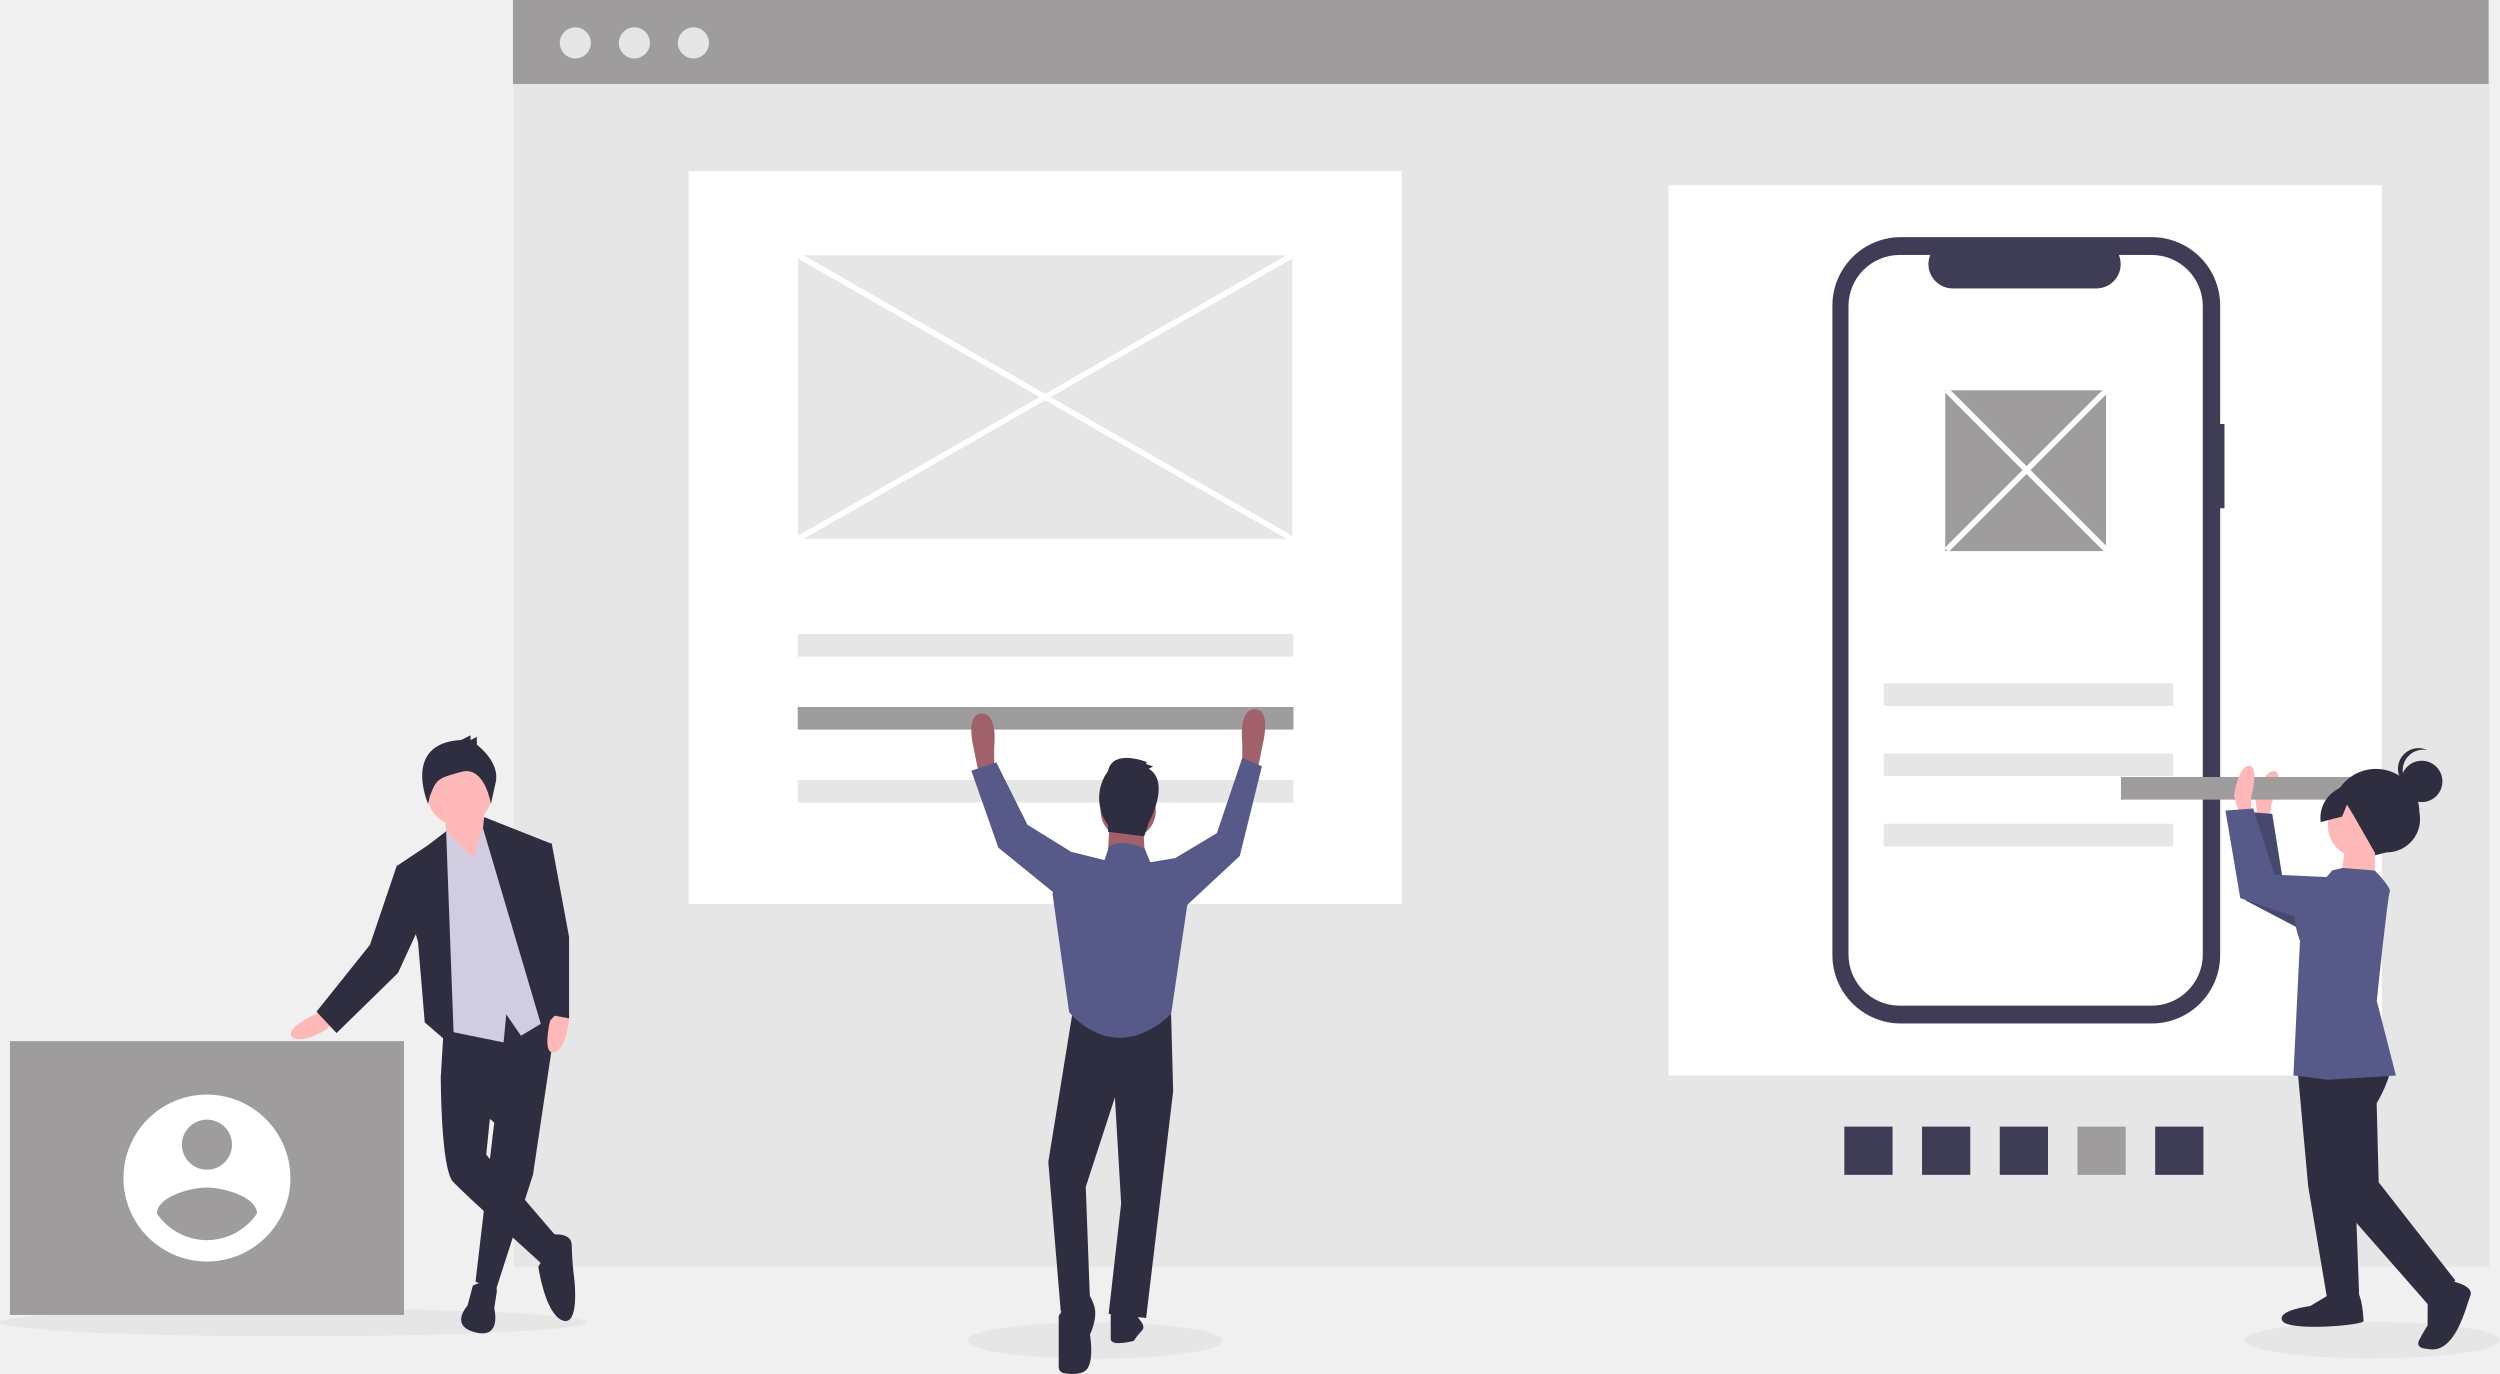
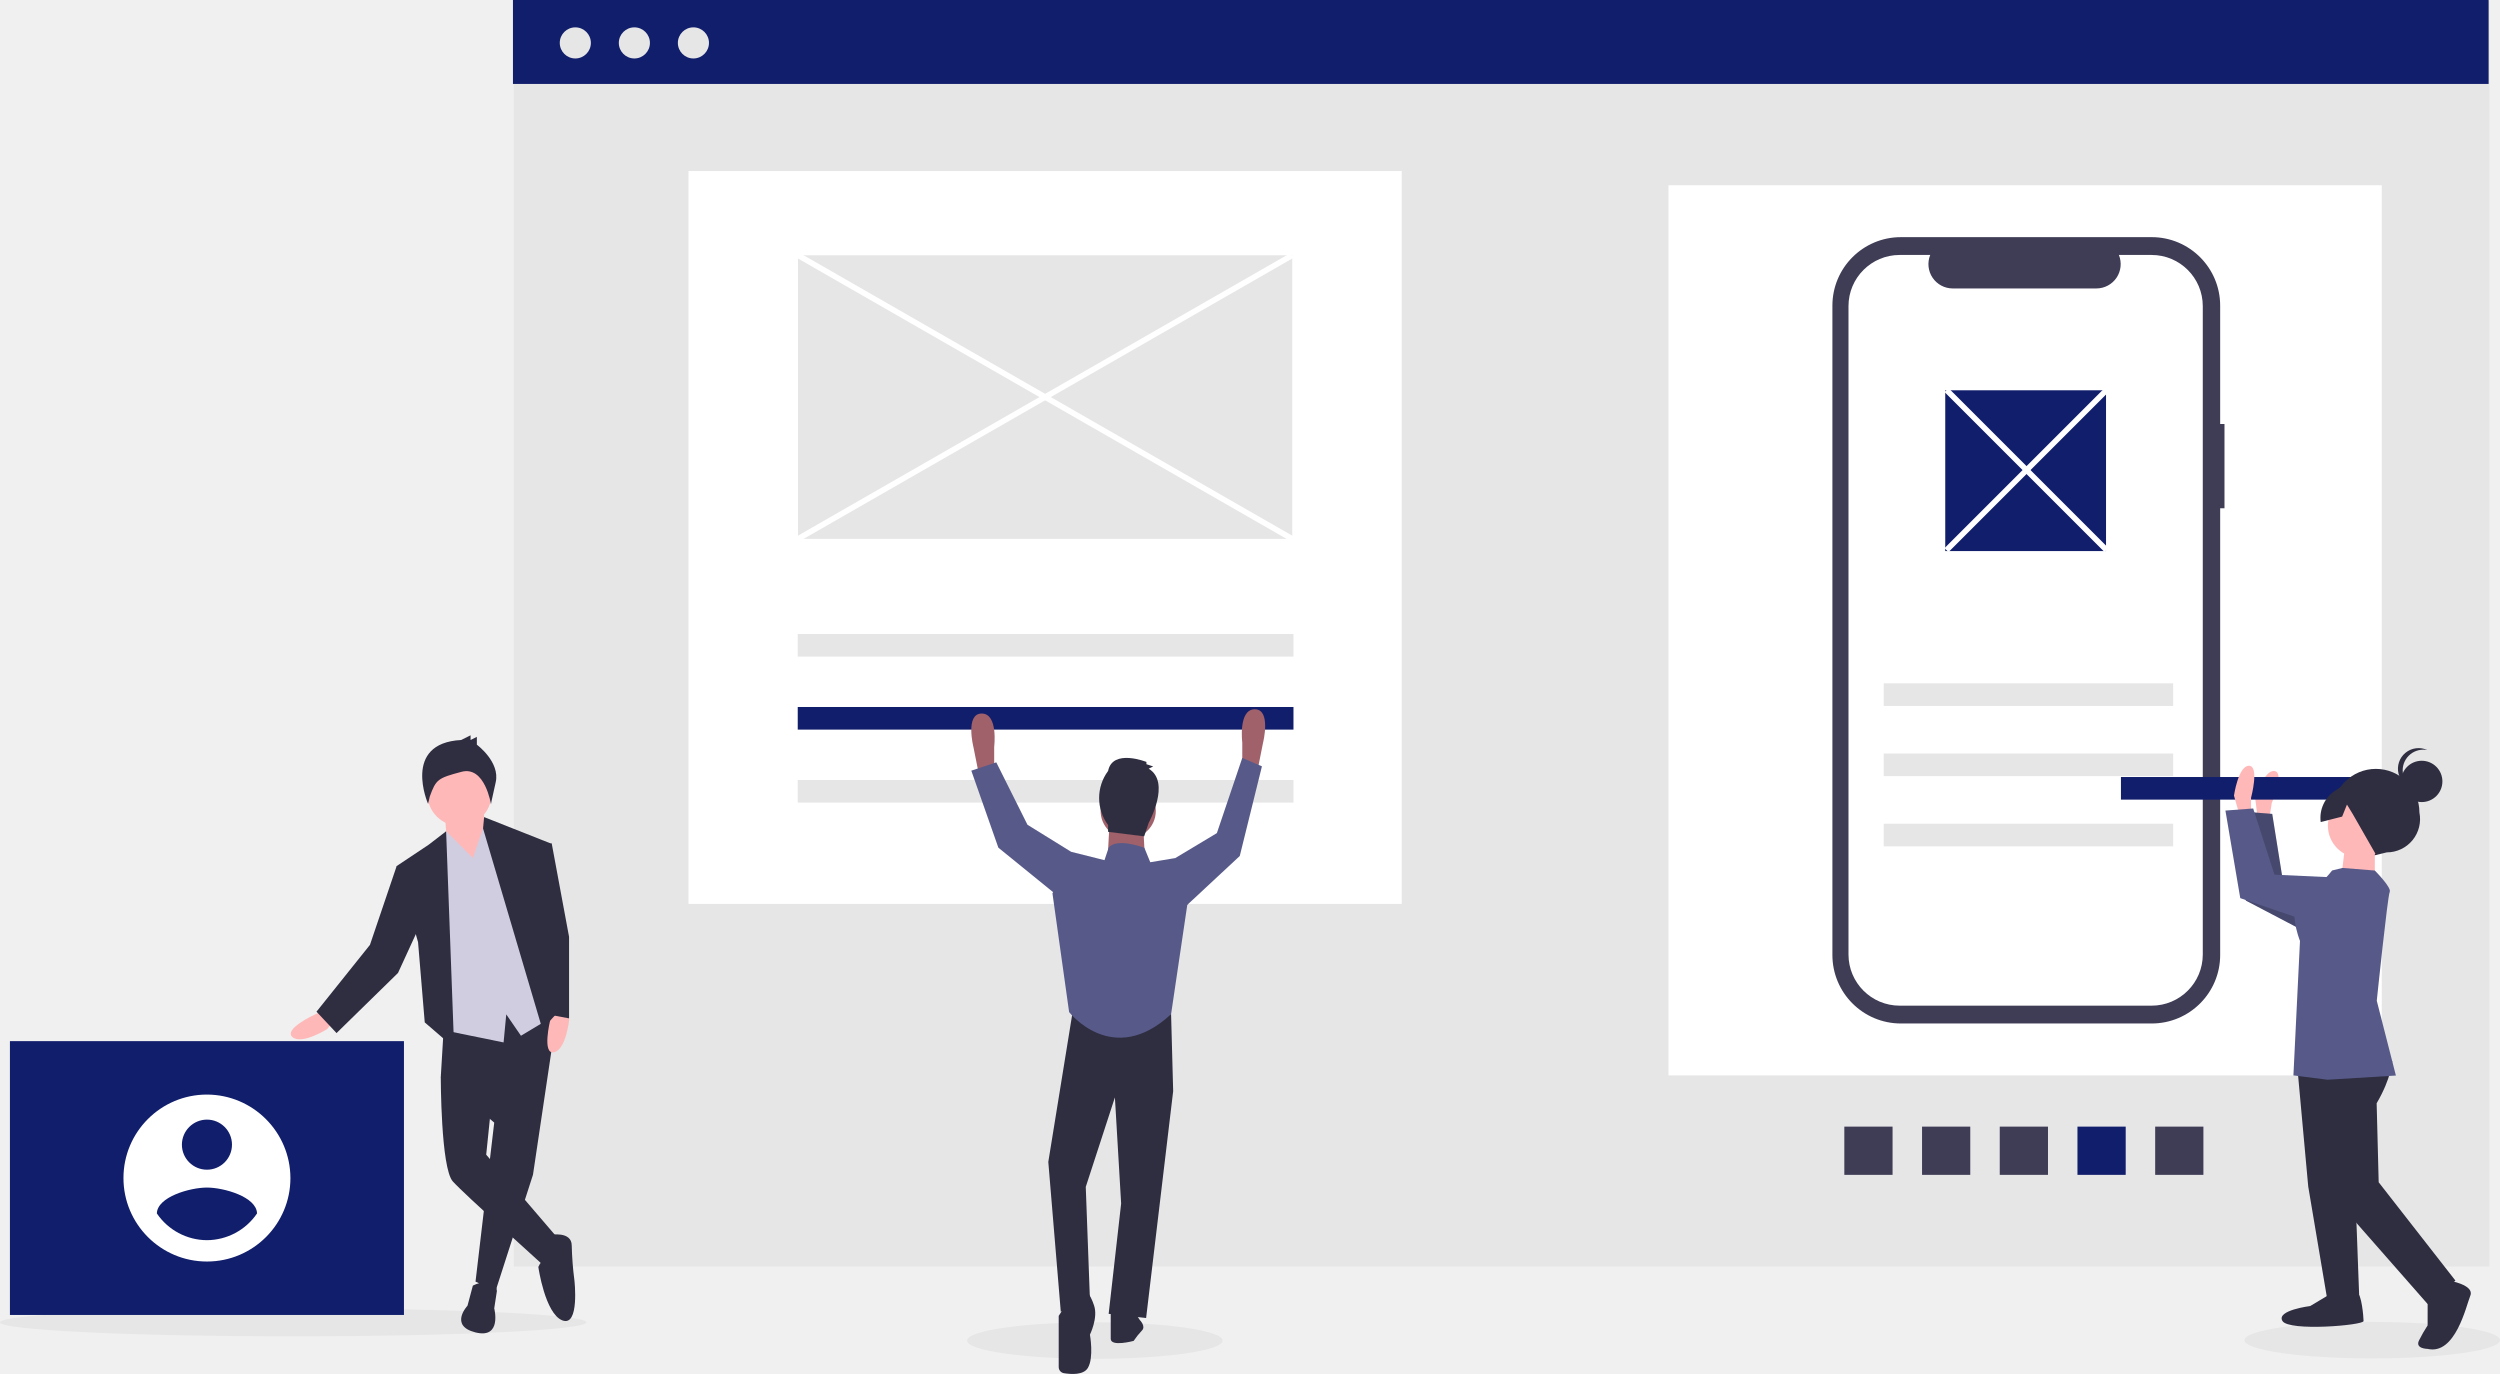
<svg xmlns="http://www.w3.org/2000/svg" id="b66c9c51-8109-402d-a3f9-100a5bb3d153" data-name="Layer 1" width="890.302" height="489.3" viewBox="0 0 890.302 489.3">
  <rect x="182.972" y="0.399" width="703.576" height="450.601" fill="#e6e6e6" />
  <rect x="245.187" y="60.907" width="254" height="261" fill="#fff" />
  <rect x="594.187" y="65.969" width="254" height="317" fill="#fff" />
  <ellipse cx="844.802" cy="477.262" rx="45.5" ry="6.5" fill="#e6e6e6" />
  <ellipse cx="389.9" cy="477.407" rx="45.5" ry="6.5" fill="#e6e6e6" />
  <ellipse cx="104.425" cy="470.907" rx="104.425" ry="5" fill="#e6e6e6" />
-   <rect x="182.672" width="703.576" height="29.89" fill="#9e9c9c" />
+   <rect x="182.672" width="703.576" height="29.89" fill="#111e6c" />
  <circle cx="204.884" cy="15.282" r="5.54" fill="#e6e6e6" />
  <circle cx="225.913" cy="15.282" r="5.54" fill="#e6e6e6" />
  <circle cx="246.941" cy="15.282" r="5.54" fill="#e6e6e6" />
  <path d="M947.036,356.349H945.497V314.198a24.396,24.396,0,0,0-24.396-24.396H831.8a24.396,24.396,0,0,0-24.396,24.396V545.439a24.396,24.396,0,0,0,24.396,24.396h89.302a24.396,24.396,0,0,0,24.396-24.396V386.352h1.539Z" transform="translate(-154.8491 -205.3501)" fill="#3f3d56" />
  <path d="M921.086,296.149H909.429a8.655,8.655,0,0,1-8.014,11.924H850.256A8.656,8.656,0,0,1,842.242,296.149H831.354a18.218,18.218,0,0,0-18.218,18.218v230.902a18.218,18.218,0,0,0,18.218,18.218h89.732a18.218,18.218,0,0,0,18.218-18.218v-230.902A18.218,18.218,0,0,0,921.086,296.149Z" transform="translate(-154.8491 -205.3501)" fill="#fff" />
  <rect x="284.09" y="225.776" width="176.544" height="8.053" fill="#e6e6e6" />
-   <rect x="284.09" y="251.776" width="176.544" height="8.053" fill="#9e9c9c" />
+   <rect x="284.09" y="251.776" width="176.544" height="8.053" fill="#111e6c" />
  <rect x="284.09" y="277.776" width="176.544" height="8.053" fill="#e6e6e6" />
  <rect x="670.839" y="243.346" width="103.064" height="8.053" fill="#e6e6e6" />
  <rect x="670.839" y="268.346" width="103.064" height="8.053" fill="#e6e6e6" />
  <rect x="670.839" y="293.346" width="103.064" height="8.053" fill="#e6e6e6" />
  <rect x="922.351" y="606.563" width="17.177" height="17.177" transform="translate(1391.242 -521.1374) rotate(90)" fill="#3f3d56" />
-   <rect x="894.676" y="606.563" width="17.177" height="17.177" transform="translate(1363.568 -493.4629) rotate(90)" fill="#9e9c9c" />
+   <rect x="894.676" y="606.563" width="17.177" height="17.177" transform="translate(1363.568 -493.4629) rotate(90)" fill="#111e6c" />
  <rect x="867.002" y="606.563" width="17.177" height="17.177" transform="translate(1335.893 -465.7884) rotate(90)" fill="#3f3d56" />
  <rect x="839.327" y="606.563" width="17.177" height="17.177" transform="translate(1308.219 -438.1138) rotate(90)" fill="#3f3d56" />
  <rect x="811.653" y="606.563" width="17.177" height="17.177" transform="translate(1280.544 -410.4393) rotate(90)" fill="#3f3d56" />
-   <rect x="692.742" y="138.99" width="57.258" height="57.258" fill="#9e9c9c" />
+   <rect x="692.742" y="138.99" width="57.258" height="57.258" fill="#111e6c" />
  <path d="M504.454,480.943l-.741,1.482-2.223-11.117s-2.965-11.858,2.965-11.858,4.447,11.858,4.447,11.858v8.152Z" transform="translate(-154.8491 -205.3501)" fill="#a0616a" />
  <path d="M601.696,479.425l.741,1.482,2.223-11.117s2.965-11.858-2.965-11.858-4.447,11.858-4.447,11.858V477.943Z" transform="translate(-154.8491 -205.3501)" fill="#a0616a" />
  <polygon points="382.215 358.94 373.322 413.784 377.768 467.145 388.144 462.699 386.662 422.677 397.038 390.808 399.261 428.606 394.815 467.886 408.155 469.369 417.79 388.585 417.049 361.163 382.215 358.94" fill="#2f2e41" />
  <path d="M537.064,665.825l-5.188,8.152V692.194a2.209,2.209,0,0,0,1.856,2.18c2.543.417,6.97.714,8.52-1.868,2.223-3.706.741-11.858.741-11.858s2.965-5.929,1.482-10.376-2.965-5.188-2.965-5.188Z" transform="translate(-154.8491 -205.3501)" fill="#2f2e41" />
  <path d="M559.298,673.237l1.482,2.223s2.223,2.223.741,3.706a28.966,28.966,0,0,0-2.965,3.706s-8.152,2.223-8.152-.741v-9.635Z" transform="translate(-154.8491 -205.3501)" fill="#2f2e41" />
  <circle cx="401.778" cy="288.795" r="9.824" fill="#a0616a" />
  <polygon points="395.185 291.867 394.444 305.949 407.784 306.69 407.043 292.608 395.185 291.867" fill="#a0616a" />
  <path d="M564.486,512.41l-2.104-5.14s-9.754-3.754-12.719-.048l-1.482,4.447-11.858-2.965-6.67,14.823,5.929,42.245s15.564,20.011,36.316.741l5.929-40.021L573.38,510.928Z" transform="translate(-154.8491 -205.3501)" fill="#575a89" />
  <polygon points="417.049 308.543 418.531 305.578 433.354 296.684 442.4 269.907 449.4 272.907 441.506 304.837 420.013 324.847 417.049 308.543" fill="#575a89" />
  <polygon points="382.956 304.837 381.474 303.355 365.91 293.72 354.793 271.486 345.9 274.45 355.534 301.872 379.251 321.142 382.956 304.837" fill="#575a89" />
  <path d="M563.919,479.1l1.606-.803-2.409-.803V476.691s-12.047-4.819-13.653,3.213a16.143,16.143,0,0,0,0,19.275v2.409l12.85,1.606,1.606-4.819S571.95,483.919,563.919,479.1Z" transform="translate(-154.8491 -205.3501)" fill="#2f2e41" />
  <path d="M269.939,565.16l-2.855,1.428s-11.422,5.235-8.09,8.09,12.373-2.855,12.373-2.855l1.904-2.38Z" transform="translate(-154.8491 -205.3501)" fill="#ffb8b8" />
  <polygon points="198.633 359.099 189.807 418.346 176.481 459.749 169.343 456.418 176.005 399.786 156.969 383.605 158.397 359.81 198.633 359.099" fill="#2f2e41" />
  <path d="M323.24,663.196s8.09-4.283,8.566,1.904l-.952,6.187s2.855,10.946-6.663,8.566-2.855-9.518-2.855-9.518Z" transform="translate(-154.8491 -205.3501)" fill="#2f2e41" />
  <path d="M318.005,583.72l-6.187,5.235s0,32.361,4.283,37.12,31.41,29.03,32.361,29.982,5.235-9.518,5.235-9.518l-25.699-29.982,1.904-18.56Z" transform="translate(-154.8491 -205.3501)" fill="#2f2e41" />
  <path d="M350.842,645.112s7.614-1.428,7.614,3.807a115.231,115.231,0,0,0,.952,12.373s1.904,16.657-4.283,14.277-8.566-19.036-8.566-19.036a7.089,7.089,0,0,1,2.855-3.331C351.318,652.25,350.842,645.112,350.842,645.112Z" transform="translate(-154.8491 -205.3501)" fill="#2f2e41" />
  <polygon points="172.198 288.424 173.626 306.033 169.819 312.695 159.349 302.701 158.397 289.376 172.198 288.424" fill="#ffb8b8" />
  <circle cx="163.632" cy="282.713" r="11.422" fill="#ffb8b8" />
  <polygon points="168.391 305.557 173.15 291.756 181.716 301.274 197.421 361.713 185.523 368.852 180.289 361.237 179.337 371.231 156.017 366.472 154.114 302.701 158.87 296.002 168.391 305.557" fill="#d0cde1" />
  <polygon points="161.728 373.135 158.873 296.039 152.686 300.798 141.264 308.412 148.879 335.539 151.258 364.093 161.728 373.135" fill="#2f2e41" />
  <polygon points="144.596 308.888 141.264 308.412 131.746 336.49 112.71 360.286 119.849 367.9 141.74 346.484 149.831 328.876 144.596 308.888" fill="#2f2e41" />
  <path d="M351.417,565.595l-.649,3.126s-2.971,12.208,1.335,11.363,5.428-11.48,5.428-11.48l-.688-2.969Z" transform="translate(-154.8491 -205.3501)" fill="#ffb8b8" />
  <polygon points="172.406 290.983 195.993 300.322 193.138 328.876 198.849 360.286 193.138 366.472 172.022 295.028 172.406 290.983" fill="#2f2e41" />
  <path d="M319.079,468.881l3.353-1.676v1.676l2.235-1.118v2.794s8.382,6.146,6.705,13.41-1.676,7.823-1.676,7.823-2.119-13.814-10.501-11.579-9.056,2.639-11.291,8.785l-.606,2.636S297.846,469.998,319.079,468.881Z" transform="translate(-154.8491 -205.3501)" fill="#2f2e41" />
  <polygon points="192.662 300.322 196.469 300.322 202.656 333.635 202.656 362.665 195.042 361.237 188.855 317.454 192.662 300.322" fill="#2f2e41" />
-   <rect x="3.535" y="370.772" width="140.321" height="97.511" fill="#9e9c9c" />
+   <rect x="3.535" y="370.772" width="140.321" height="97.511" fill="#111e6c" />
  <path d="M228.545,595.148a29.729,29.729,0,1,0,29.729,29.729A29.816,29.816,0,0,0,228.545,595.148Zm0,8.919a8.919,8.919,0,1,1-8.919,8.919,8.949,8.949,0,0,1,8.919-8.919Zm0,42.936a21.657,21.657,0,0,1-17.837-9.519c.143-5.946,11.892-9.219,17.837-9.219s17.694,3.273,17.837,9.219a21.693,21.693,0,0,1-17.837,9.519Z" transform="translate(-154.8491 -205.3501)" fill="#fff" />
  <rect x="284.187" y="90.907" width="176" height="101" fill="#e6e6e6" />
  <path d="M963.051,496.584l.815-5.26s4.753-10.805.996-11.388-6.891,9.704-6.891,9.704l1.375,10.986Z" transform="translate(-154.8491 -205.3501)" fill="#ffb8b8" />
  <polygon points="846.67 321.051 813.089 314.306 809.187 289.847 799.302 289.084 799.785 320.707 828.962 336.004 846.67 321.051" fill="#575a89" />
  <polygon points="846.67 321.051 813.089 314.306 809.187 289.847 799.302 289.084 799.785 320.707 828.962 336.004 846.67 321.051" opacity="0.2" />
-   <rect x="910.162" y="482.062" width="103.064" height="8.053" transform="translate(1768.539 766.8261) rotate(-180)" fill="#9e9c9c" />
+   <rect x="910.162" y="482.062" width="103.064" height="8.053" transform="translate(1768.539 766.8261) rotate(-180)" fill="#111e6c" />
  <path d="M956.49,494.78l.007-5.323s3.056-11.402-.746-11.407-5.336,10.639-5.336,10.639l3.028,10.649Z" transform="translate(-154.8491 -205.3501)" fill="#ffb8b8" />
  <path d="M1000.202,510.025l4.607-1.123a11.862,11.862,0,0,0,11.642-14.211h0a15.504,15.504,0,0,0-15.485-15.524h0A15.504,15.504,0,0,0,985.443,494.652v0A12.321,12.321,0,0,0,1000.202,510.025Z" transform="translate(-154.8491 -205.3501)" fill="#2f2e41" />
  <polygon points="818.254 381.458 822.005 422.524 828.797 462.833 840.203 462.847 838.732 423.305 832.709 375.393 818.254 381.458" fill="#2f2e41" />
  <path d="M985.17,665.904l-7.61,4.553s-12.168,1.505-9.892,5.31,28.893,1.557,28.895.036-.748-9.886-2.269-9.888Z" transform="translate(-154.8491 -205.3501)" fill="#2f2e41" />
  <path d="M1006.771,583.26s-.214,5.871-5.548,14.989l.725,28.135,27.33,35.012-9.896,8.352-33.409-38.061-8.307-45.634,10.659-10.632Z" transform="translate(-154.8491 -205.3501)" fill="#2f2e41" />
  <path d="M1026.997,661.394s9.123,1.532,7.597,5.332-5.349,21.284-15.232,18.991c0,0-4.562-.006-3.038-3.045a55.004,55.004,0,0,1,3.048-5.319l.012-9.885Z" transform="translate(-154.8491 -205.3501)" fill="#2f2e41" />
  <circle cx="840.415" cy="294.041" r="11.406" fill="#ffb8b8" />
  <polygon points="845.728 301.652 845.712 314.578 833.546 314.563 835.083 301.639 845.728 301.652" fill="#ffb8b8" />
  <path d="M985.359,515.347l3.687-.906,11.521.925s6.075,6.091,5.313,7.611-4.611,38.774-4.611,38.774l6.81,26.622-24.334,1.49-12.164-1.536,2.341-47.902s-5.306-12.933,1.542-16.727A29.954,29.954,0,0,0,985.359,515.347Z" transform="translate(-154.8491 -205.3501)" fill="#575a89" />
  <polygon points="844.193 313.056 809.978 311.492 802.404 287.911 792.518 288.658 797.801 319.841 828.964 330.526 844.193 313.056" fill="#575a89" />
  <circle cx="862.432" cy="278.279" r="7.359" fill="#2f2e41" />
  <path d="M1010.492,479.674a7.355,7.355,0,0,1,8.807-7.205A7.355,7.355,0,1,0,1014.711,486.331,7.353,7.353,0,0,1,1010.492,479.674Z" transform="translate(-154.8491 -205.3501)" fill="#2f2e41" />
  <path d="M1004.179,483.847l-9.921-1.827-7.63,4.782a11.573,11.573,0,0,0-5.331,11.295l7.641-1.937,1.711-4.29,2.038,3.34,8.267,14.454,8.37-4.552,5.333-8.358Z" transform="translate(-154.8491 -205.3501)" fill="#2f2e41" />
  <rect x="526.036" y="245.297" width="2" height="202.921" transform="translate(-190.8885 425.9309) rotate(-60.15005)" fill="#fff" />
  <rect x="425.576" y="345.758" width="202.921" height="2" transform="translate(-257.5169 102.9269) rotate(-29.84553)" fill="#fff" />
  <rect x="875.536" y="332.452" width="2" height="80.61" transform="translate(-161.6969 523.6326) rotate(-45)" fill="#fff" />
  <rect x="836.231" y="371.757" width="80.61" height="2" transform="translate(-161.6969 523.6326) rotate(-45)" fill="#fff" />
</svg>
